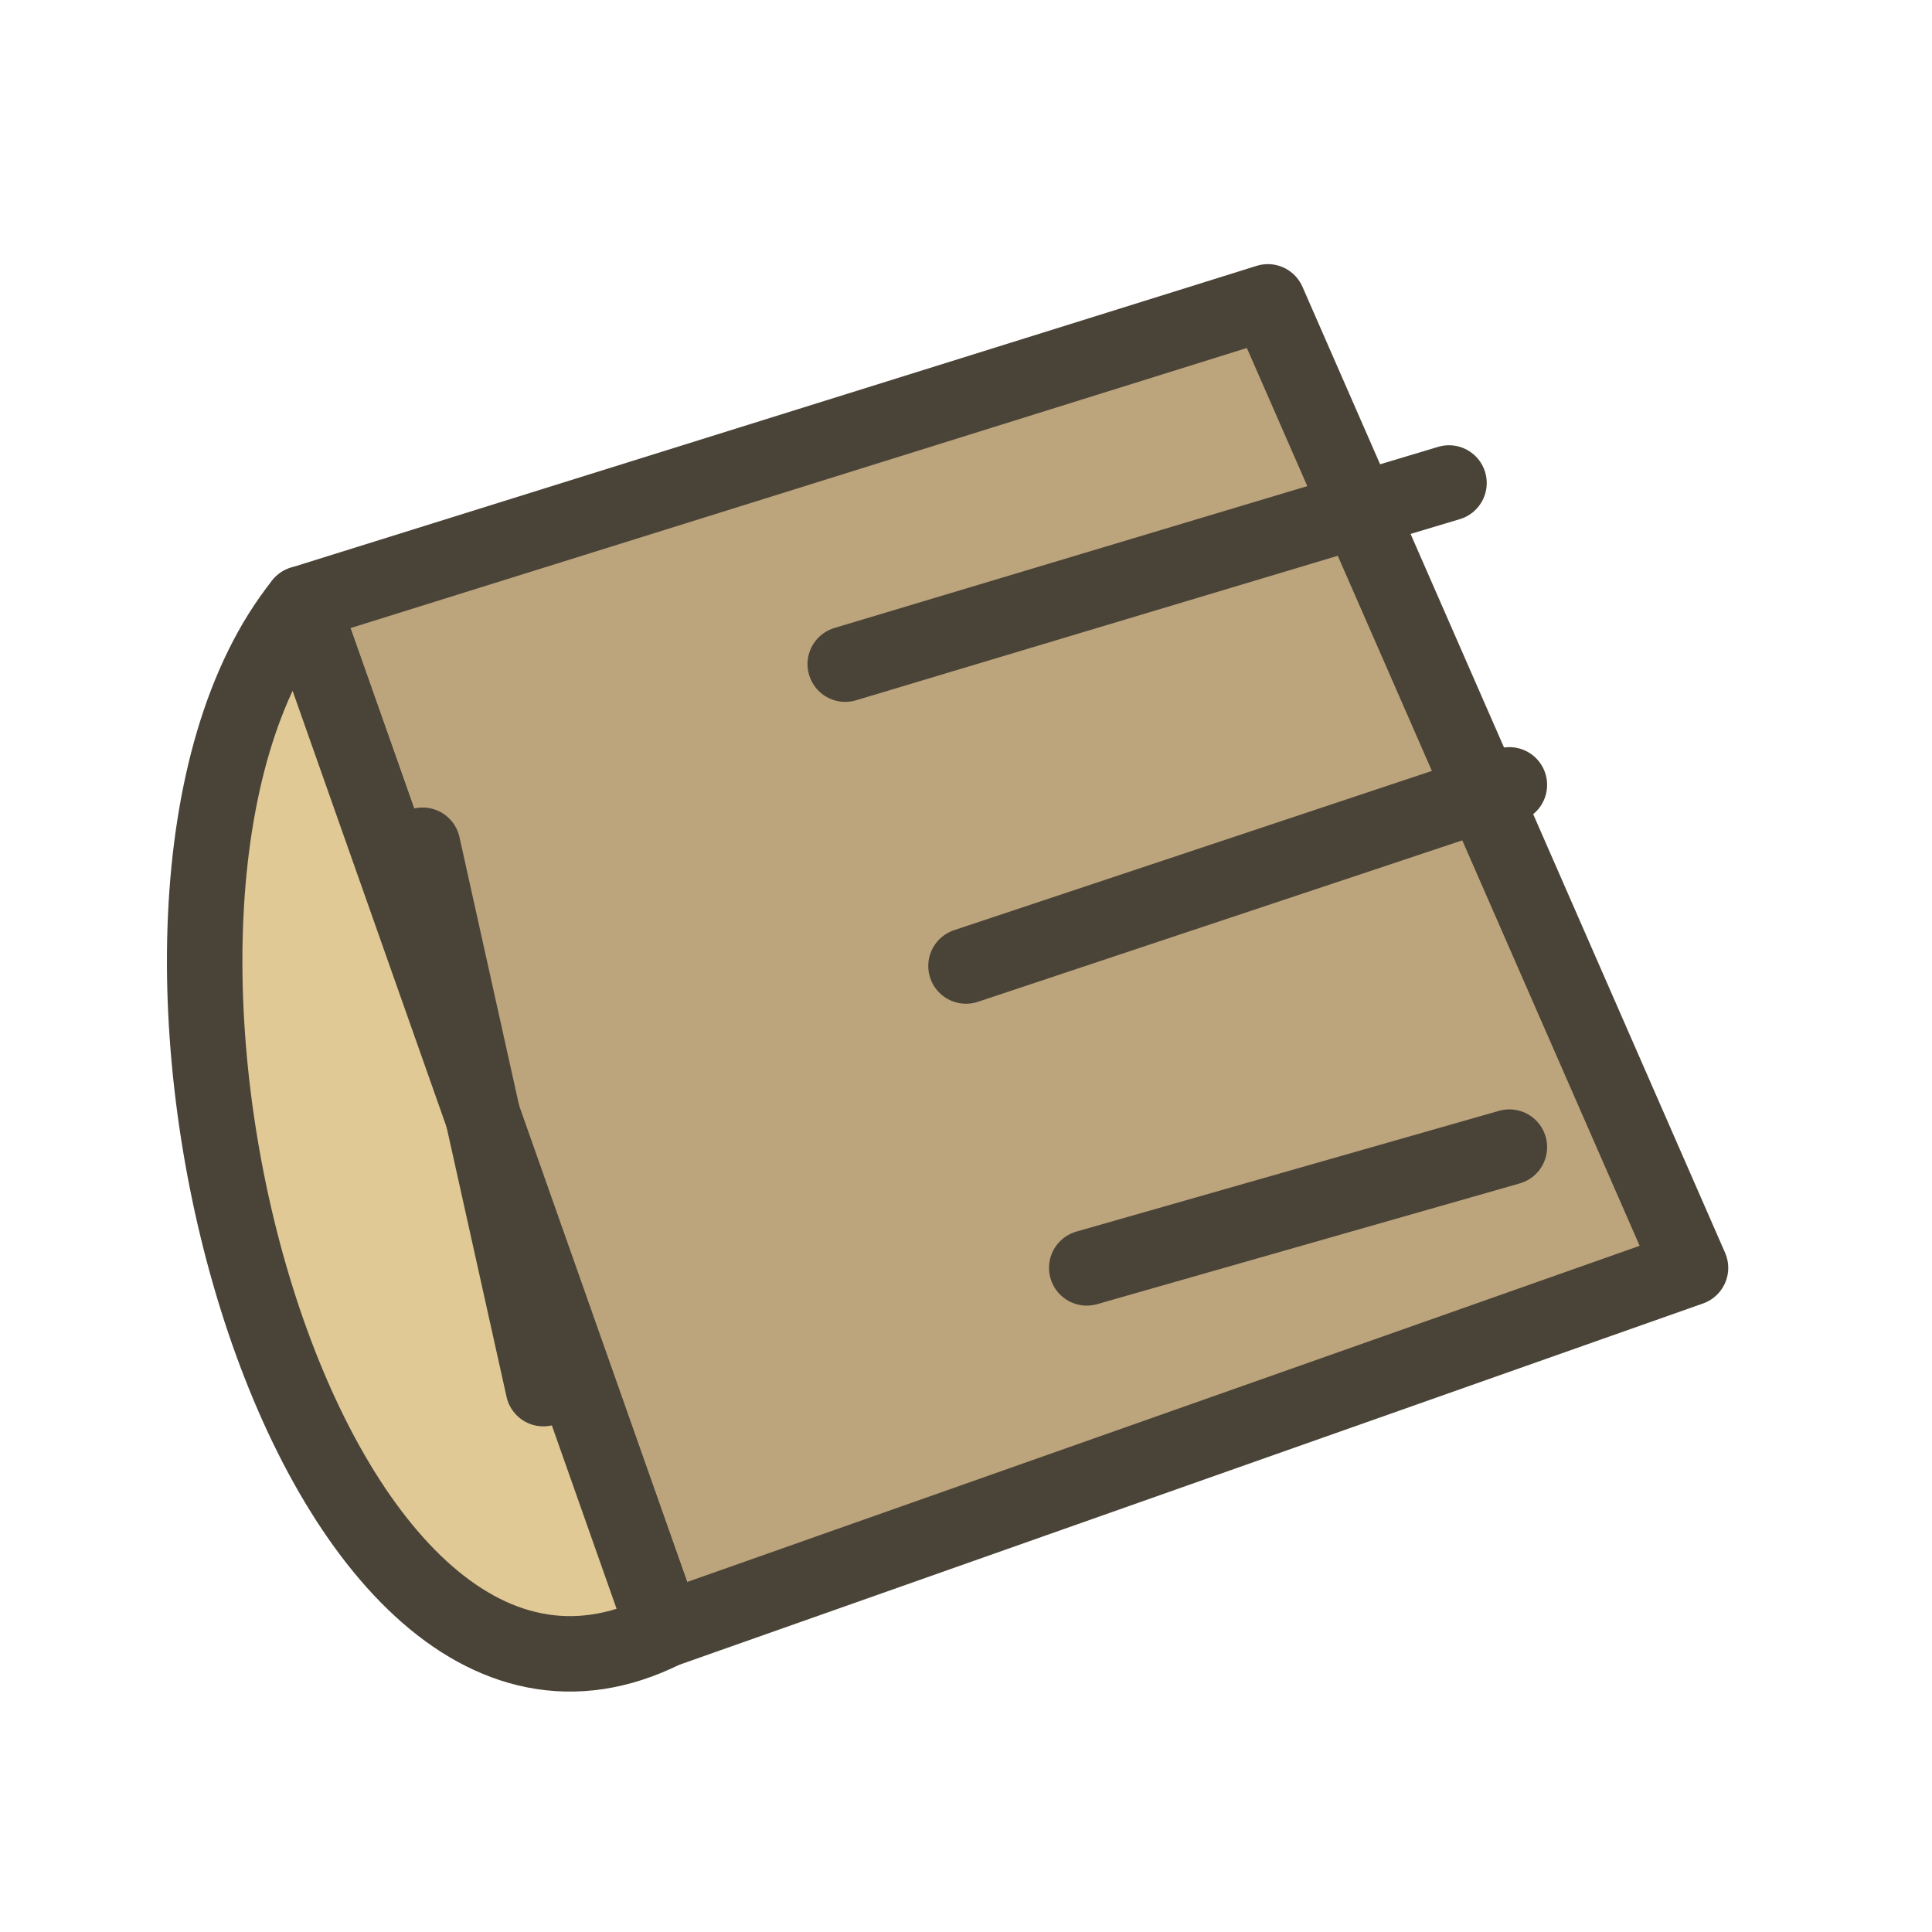
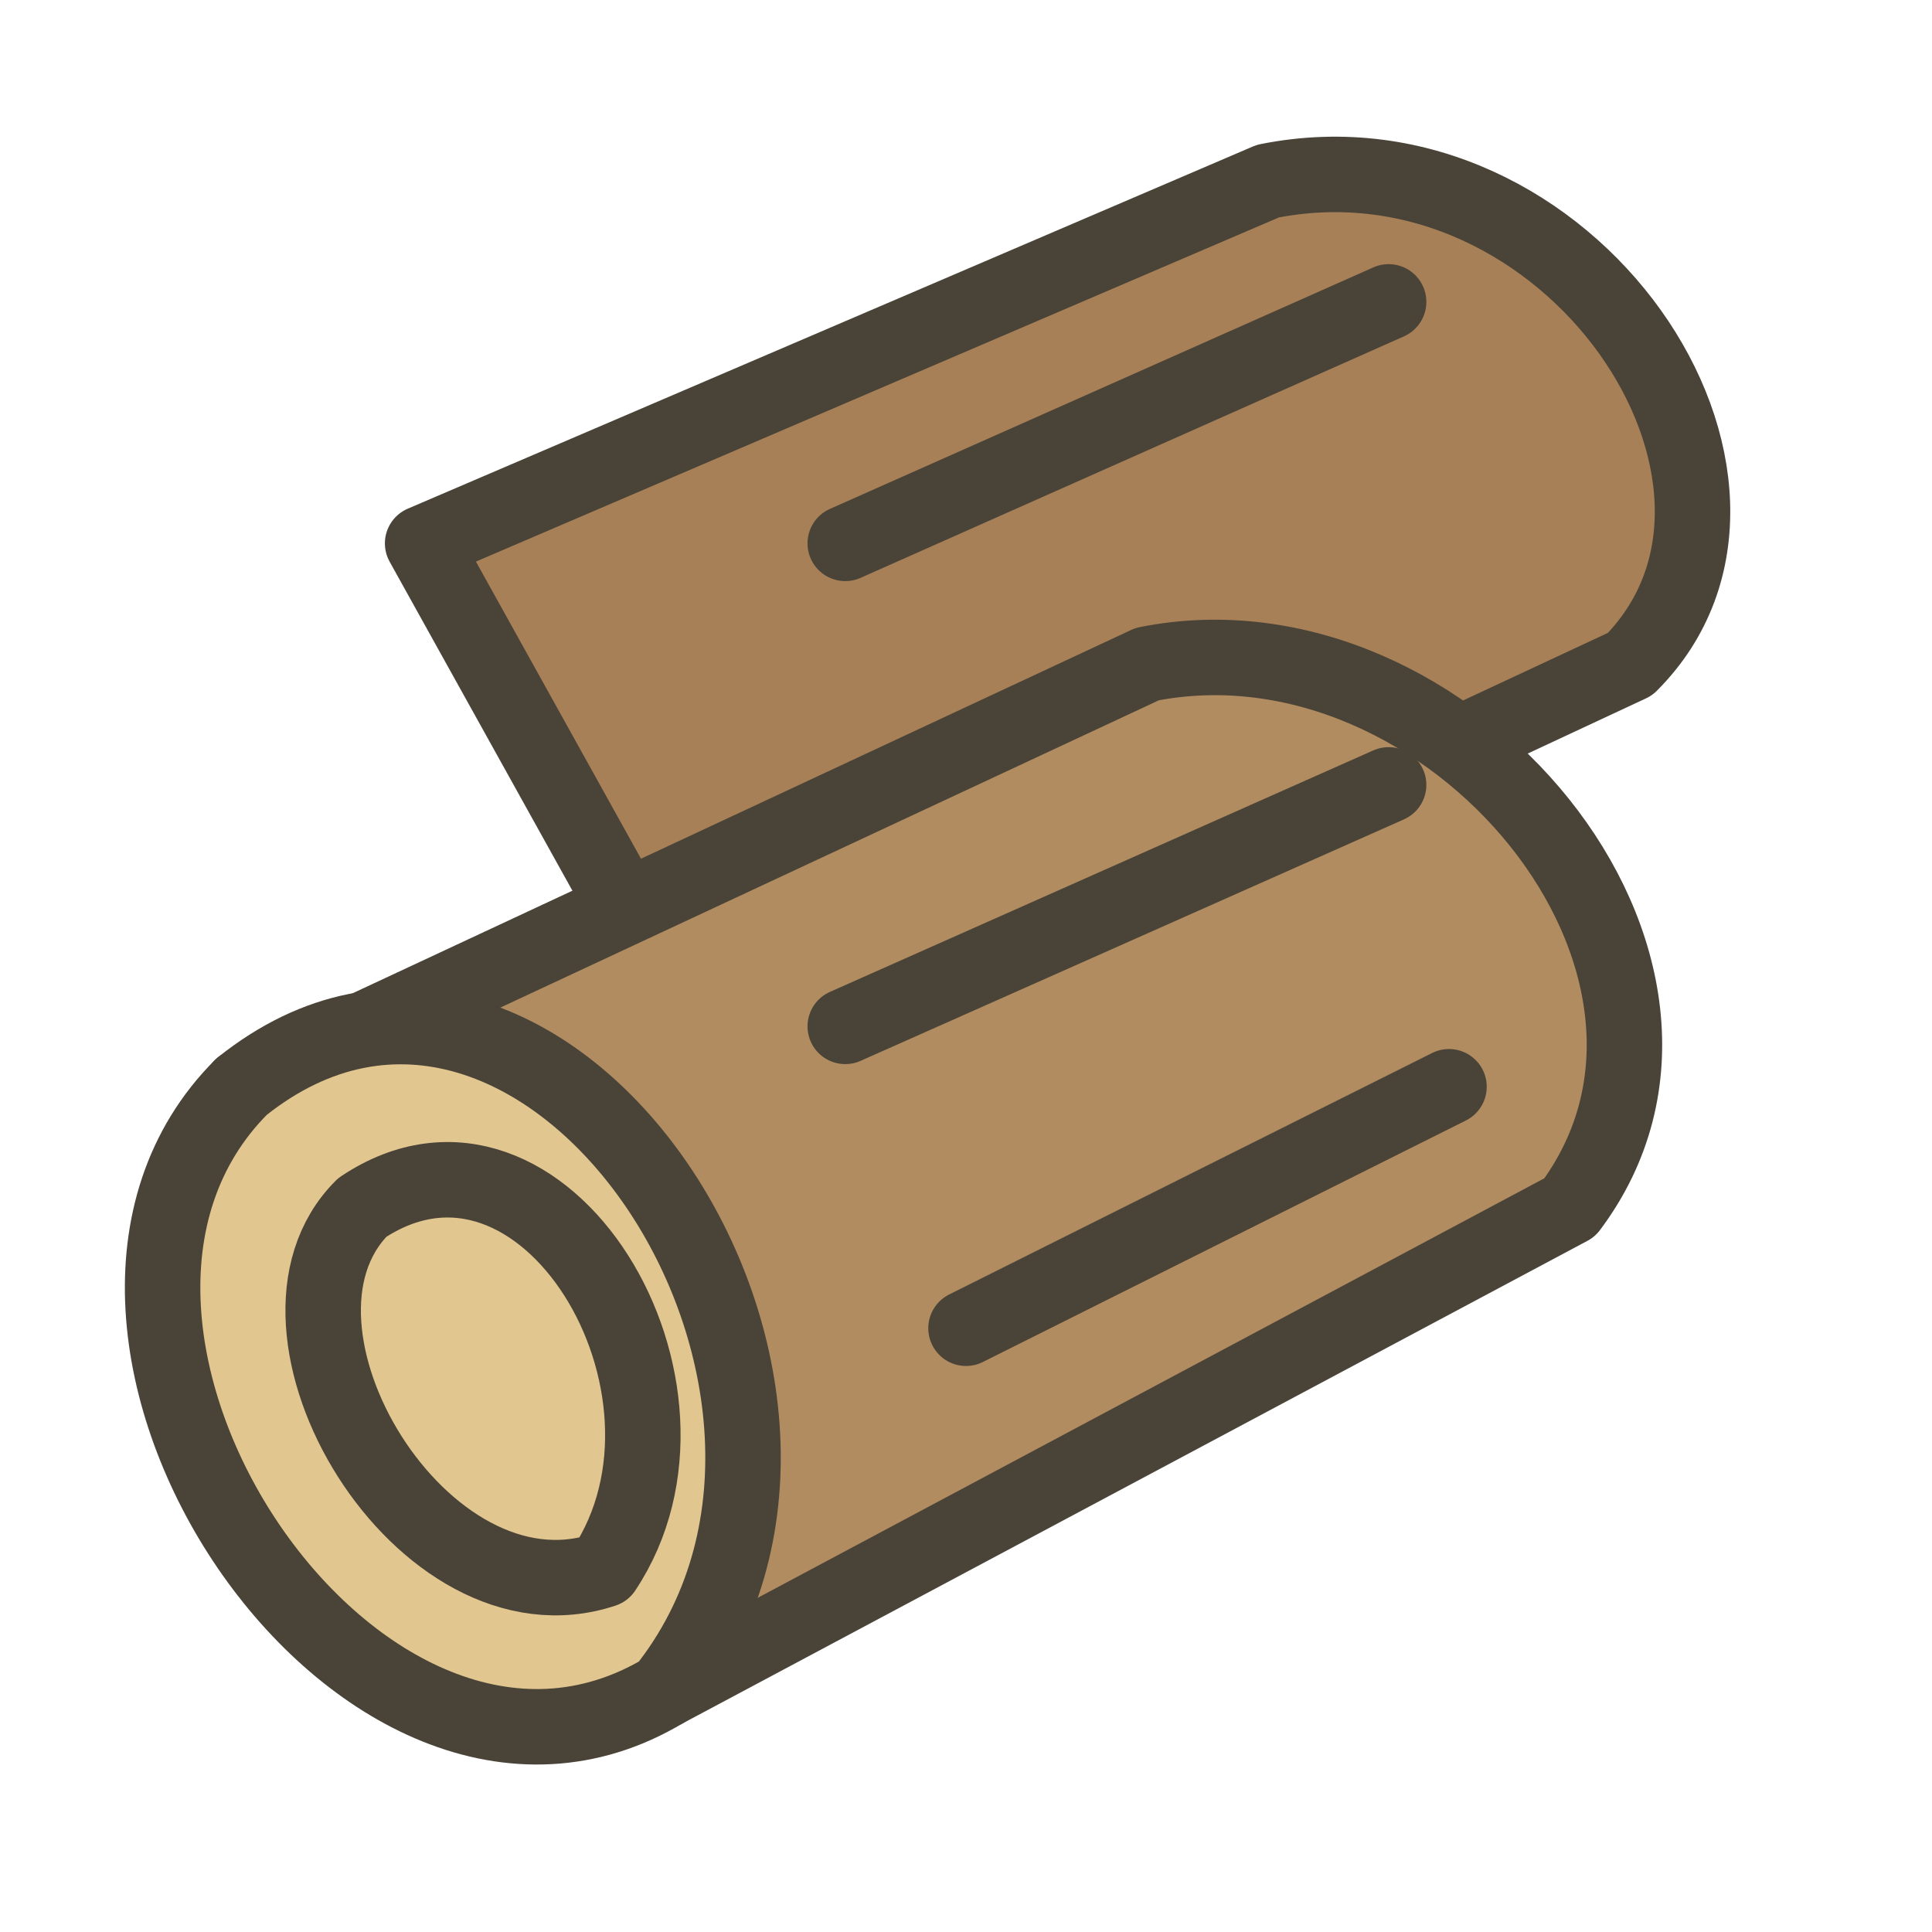
<svg xmlns="http://www.w3.org/2000/svg" viewBox="0 0 32 32" fill="none" stroke="#4a4438" stroke-width="1.25" stroke-linecap="round" stroke-linejoin="round">
-   <path d="m5 10 16-5 7 16-17 6Z" fill="#bca47c" />
-   <path d="m5 10 6 17c-6 3-10-12-6-17Z" fill="#e0c995" />
-   <path d="m7 14 2 9M14 11l10-3M16 16l9-3M18 21l7-2" fill="none" />
+   <path d="m7 9 14-6c5-1 9 5 6 8l-15 7Z" fill="#a78057" />
+   <path d="m4 18 15-7c5-1 10 5 7 9l-15 8Z" fill="#b28c61" />
+   <path d="M4 18c5-4 11 5 7 10-5 3-11-6-7-10Z" fill="#e2c68f" />
+   <path d="M6 20c3-2 6 3 4 6-3 1-6-4-4-6Zm8-3 9-4M16 22l8-4M14 9l9-4" fill="none" />
</svg>
